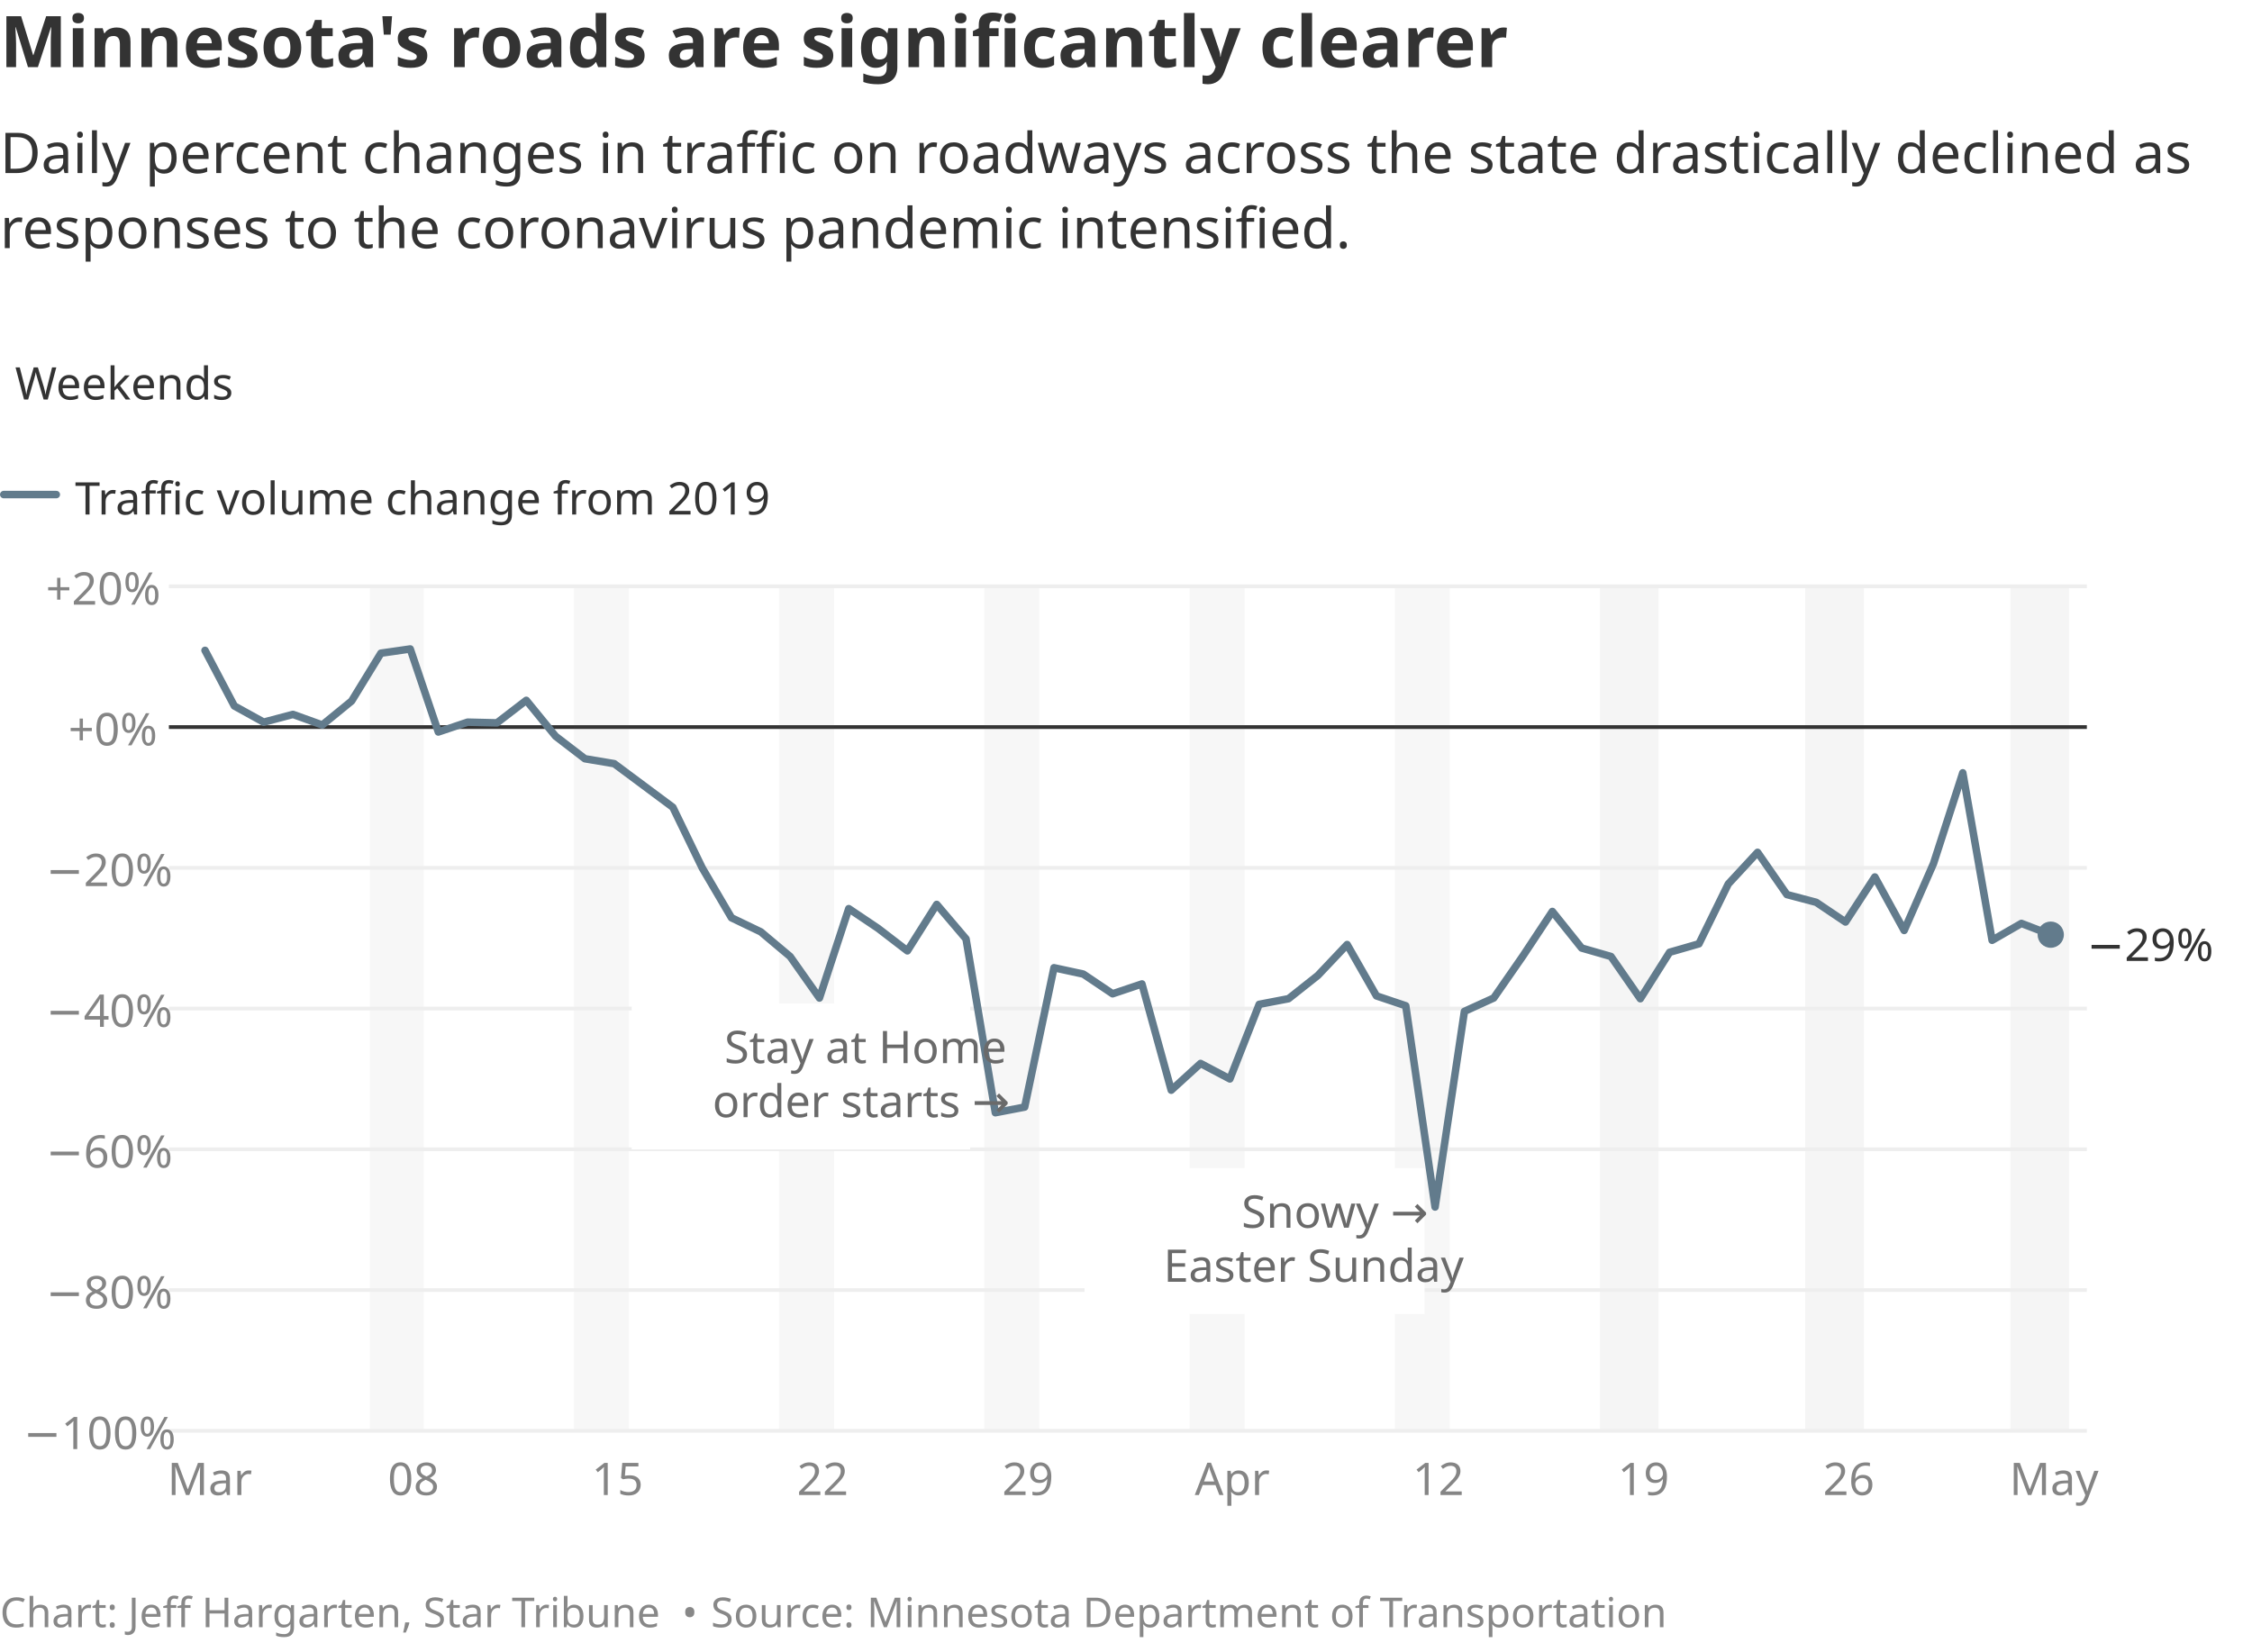
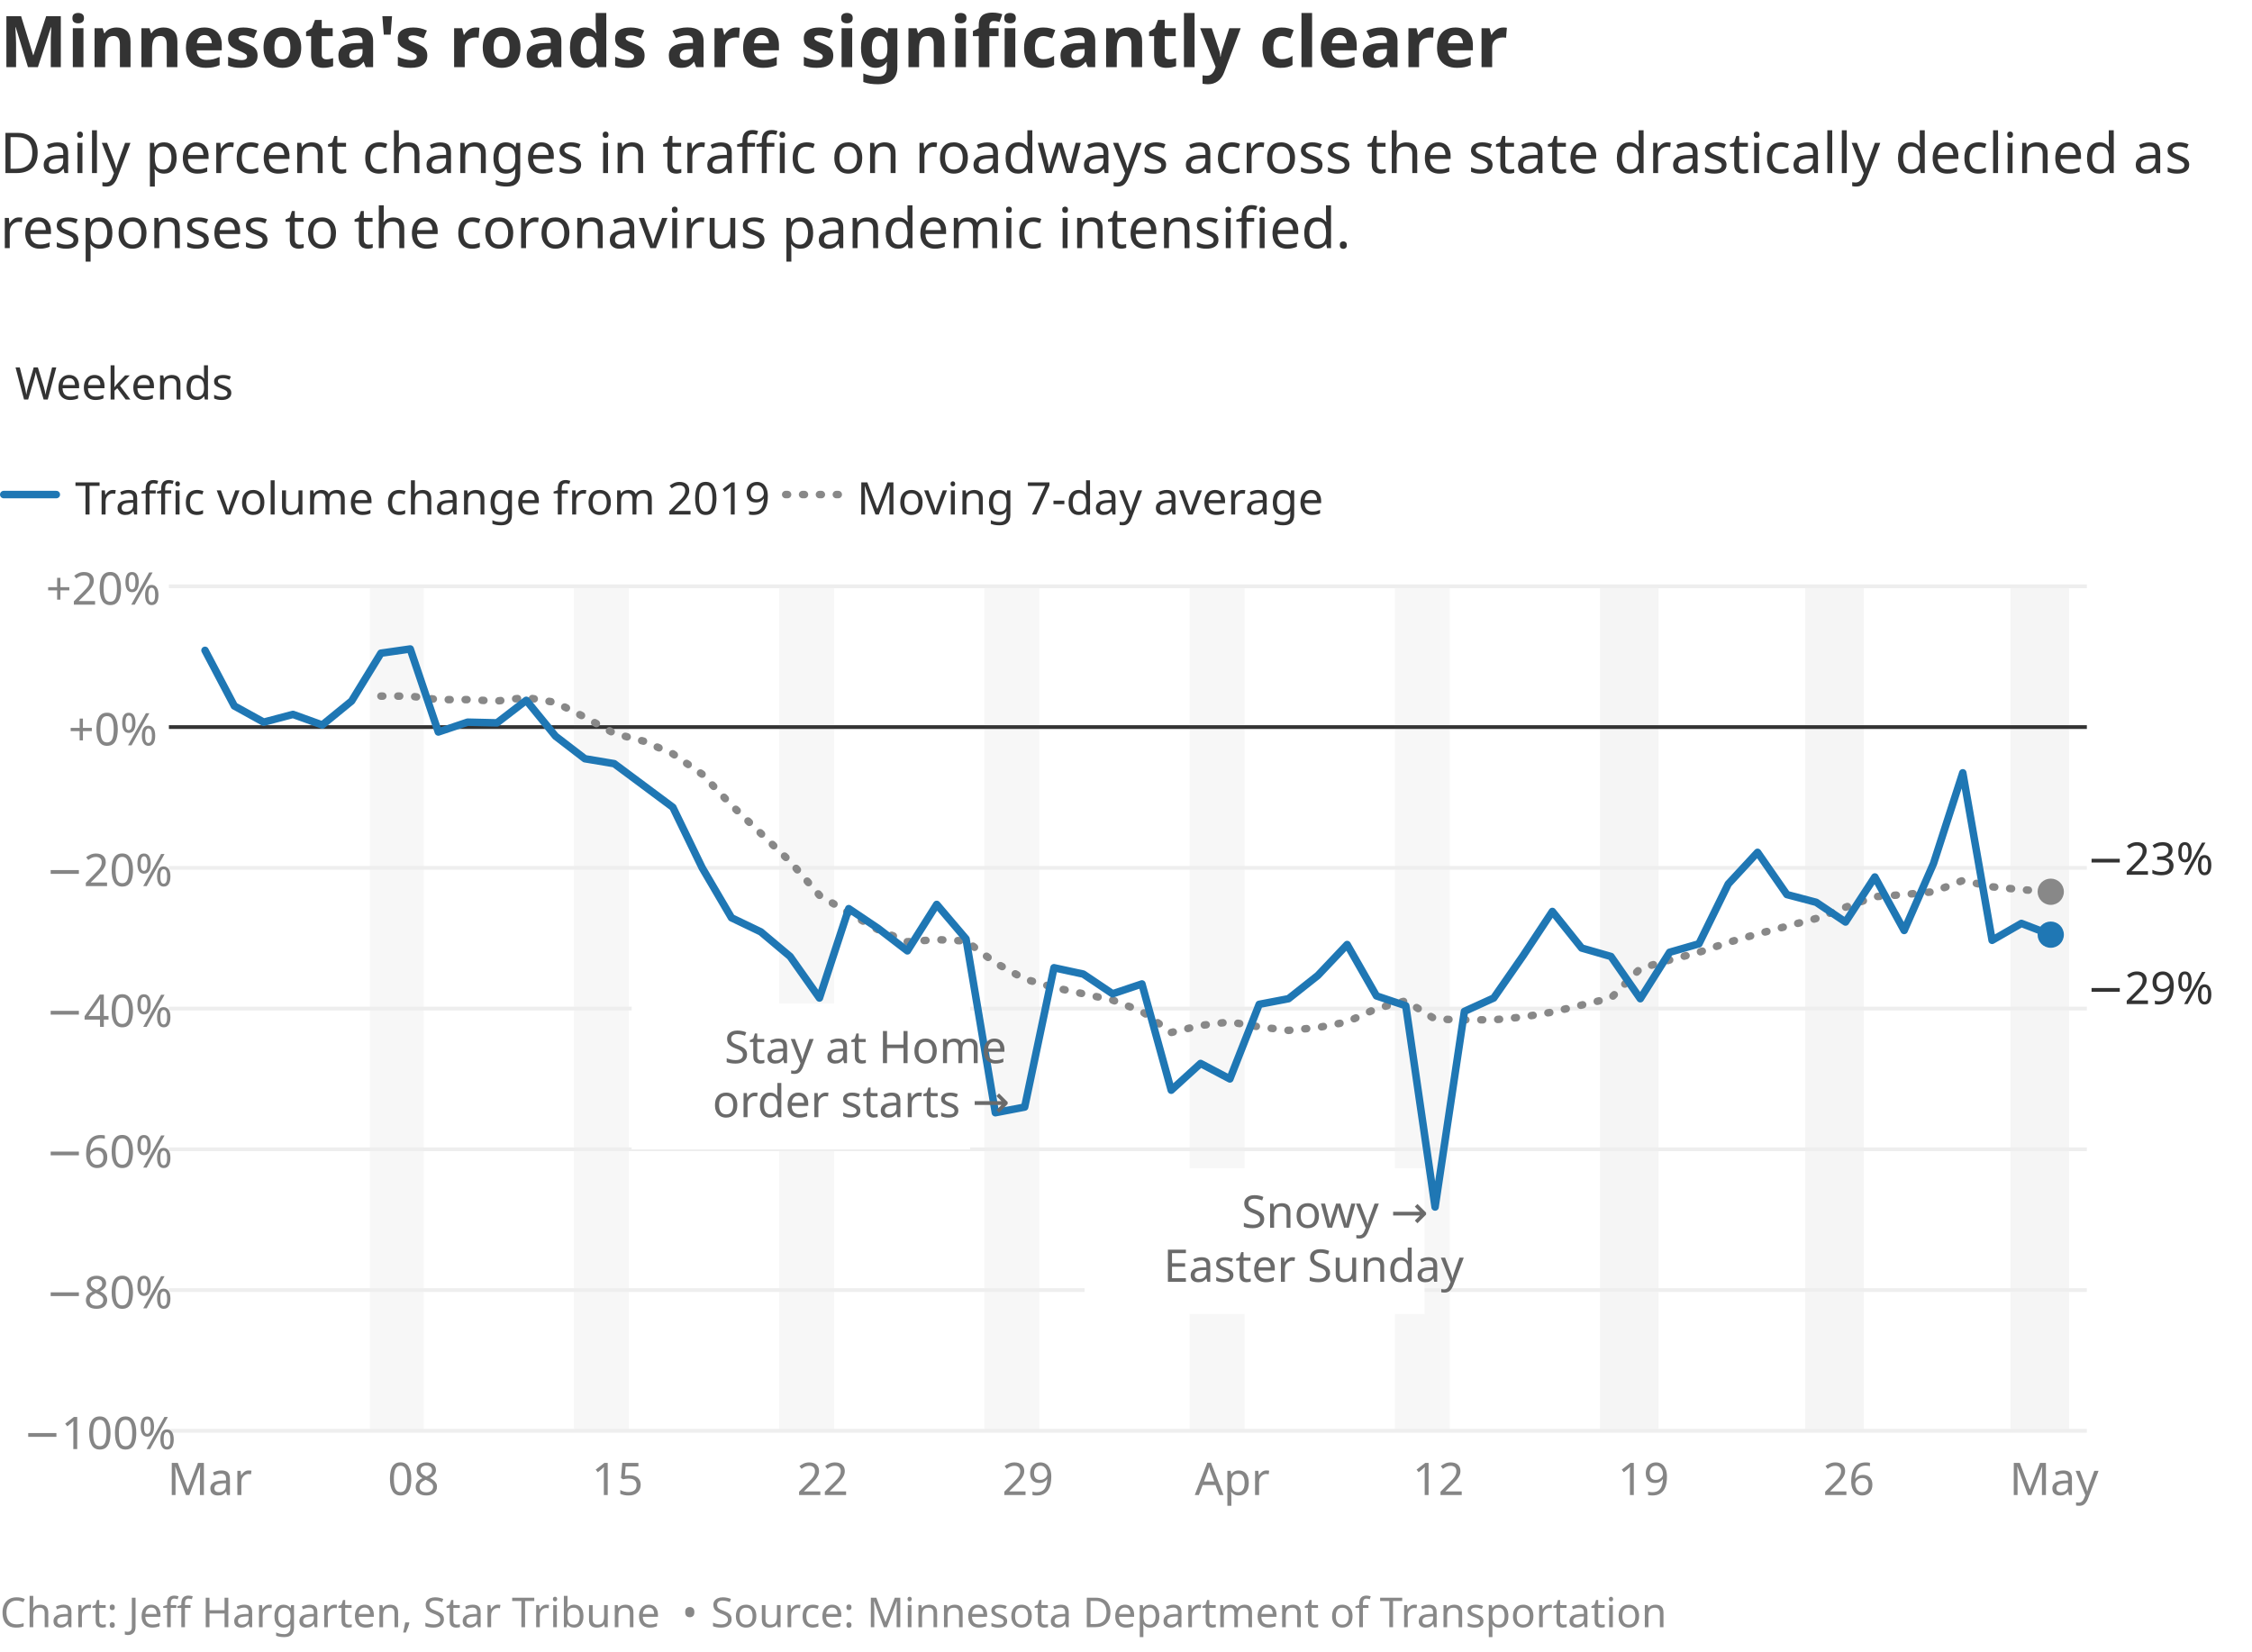
<svg xmlns="http://www.w3.org/2000/svg" id="exportSvg" width="600" height="440">
  <defs />
  <g>
    <g id="header-svg">
      <text transform="translate(0, -1.111111)" fill="rgb(51,51,51)" style="font-family: BentonSans; font-weight: 700; font-size: 19px;">
        <tspan x="0" dy="19">Minnesota's roads are significantly clearer</tspan>
      </text>
      <g id="text-svg">
        <text transform="translate(0, 31.11111)" fill="rgb(51,51,51)" style="font-family: BentonSans; font-weight: 400; font-size: 15px;">
          <tspan x="0" dy="15">Daily percent changes in traffic on roadways across the state drastically declined as </tspan>
        </text>
        <text transform="translate(0, 51.11111)" fill="rgb(51,51,51)" style="font-family: BentonSans; font-weight: 400; font-size: 15px;">
          <tspan x="0" dy="15">responses to the coronavirus pandemic intensified.</tspan>
        </text>
        <text transform="translate(4, 94.45139)" fill="rgb(51,51,51)" style="font-family: BentonSans; font-weight: 400; font-size: 12px;">
          <tspan x="0" dy="12">Weekends</tspan>
        </text>
      </g>
    </g>
    <g id="chart-svg">
      <g id="group-svg">
        <g id="x-svg ticks-svg">
          <g id="tick-svg">
            <text transform="translate(42.13898, 386.3316)" fill="rgb(133, 133, 133)" style="font-family: BentonSans; font-weight: 400; font-size: 12px;">
              <tspan x="2.469" dy="12">Mar</tspan>
            </text>
          </g>
          <g id="tick-svg">
            <text transform="translate(100.1581, 386.3316)" fill="rgb(133, 133, 133)" style="font-family: BentonSans; font-weight: 400; font-size: 12px;">
              <tspan x="3.141" dy="12">08</tspan>
            </text>
          </g>
          <g id="tick-svg">
            <text transform="translate(155.9925, 386.3316)" fill="rgb(133, 133, 133)" style="font-family: BentonSans; font-weight: 400; font-size: 12px;">
              <tspan x="1.656" dy="12">15</tspan>
            </text>
          </g>
          <g id="tick-svg">
            <text transform="translate(209.7148, 386.3316)" fill="rgb(133, 133, 133)" style="font-family: BentonSans; font-weight: 400; font-size: 12px;">
              <tspan x="2.609" dy="12">22</tspan>
            </text>
          </g>
          <g id="tick-svg">
            <text transform="translate(264.234, 386.3316)" fill="rgb(133, 133, 133)" style="font-family: BentonSans; font-weight: 400; font-size: 12px;">
              <tspan x="2.766" dy="12">29</tspan>
            </text>
          </g>
          <g id="tick-svg">
            <text transform="translate(316.0969, 386.3316)" fill="rgb(133, 133, 133)" style="font-family: BentonSans; font-weight: 400; font-size: 12px;">
              <tspan x="2.227" dy="12">Apr</tspan>
            </text>
          </g>
          <g id="tick-svg">
            <text transform="translate(374.6785, 386.3316)" fill="rgb(133, 133, 133)" style="font-family: BentonSans; font-weight: 400; font-size: 12px;">
              <tspan x="1.672" dy="12">12</tspan>
            </text>
          </g>
          <g id="tick-svg">
            <text transform="translate(429.1977, 386.3316)" fill="rgb(133, 133, 133)" style="font-family: BentonSans; font-weight: 400; font-size: 12px;">
              <tspan x="1.828" dy="12">19</tspan>
            </text>
          </g>
          <g id="tick-svg">
            <text transform="translate(482.9513, 386.3316)" fill="rgb(133, 133, 133)" style="font-family: BentonSans; font-weight: 400; font-size: 12px;">
              <tspan x="2.75" dy="12">26</tspan>
            </text>
          </g>
          <g id="tick-svg">
            <text transform="translate(533.158, 386.3316)" fill="rgb(133, 133, 133)" style="font-family: BentonSans; font-weight: 400; font-size: 12px;">
              <tspan x="2.219" dy="12">May</tspan>
            </text>
          </g>
        </g>
        <g id="x-svg axis-svg">
          <line x1="0" x2="511" y1="0" y2="0" transform="translate(0, 122.2222) translate(45,34) translate(0,37.5)" style="stroke: rgb(51, 51, 51); stroke-width: 1;" />
        </g>
        <g id="free-range-svg">
          <rect width="14.32" height="225" transform="translate(98.55897, 156.2222)" fill="rgb(87,87,87)" style="opacity: 0.05; fill: rgb(87, 87, 87);" />
          <rect width="14.645" height="225" transform="translate(152.9089, 156.2222)" fill="rgb(87,87,87)" style="opacity: 0.05; fill: rgb(87, 87, 87);" />
          <rect width="14.645" height="225" transform="translate(207.5843, 156.2222)" fill="rgb(87,87,87)" style="opacity: 0.05; fill: rgb(87, 87, 87);" />
          <rect width="14.645" height="225" transform="translate(262.2598, 156.2222)" fill="rgb(87,87,87)" style="opacity: 0.05; fill: rgb(87, 87, 87);" />
          <rect width="14.645" height="225" transform="translate(316.9352, 156.2222)" fill="rgb(87,87,87)" style="opacity: 0.05; fill: rgb(87, 87, 87);" />
          <rect width="14.645" height="225" transform="translate(371.6106, 156.2222)" fill="rgb(87,87,87)" style="opacity: 0.05; fill: rgb(87, 87, 87);" />
          <rect width="15.621" height="225" transform="translate(426.2861, 156.2222)" fill="rgb(51,51,51)" style="opacity: 0.05; fill: rgb(51, 51, 51);" />
          <rect width="15.621" height="225" transform="translate(480.9614, 156.2222)" fill="rgb(51,51,51)" style="opacity: 0.05; fill: rgb(51, 51, 51);" />
          <rect width="15.621" height="225" transform="translate(535.6369, 156.2222)" fill="rgb(51,51,51)" style="opacity: 0.05; fill: rgb(51, 51, 51);" />
        </g>
        <g id="y-grid-svg">
          <g id="tick-svg tick-major-svg">
            <line x1="0" x2="511" y1="0" y2="0" transform="translate(0, 122.2222) translate(45,34) translate(0,225)" style="stroke: rgb(238, 238, 238); stroke-width: 1;" />
            <text transform="translate(-2.390621, 374.0972)" fill="rgb(133, 133, 133)" style="font-family: BentonSans; font-weight: 400; font-size: 12px;">
              <tspan x="8.641" dy="12">−100%</tspan>
            </text>
          </g>
          <g id="tick-svg tick-major-svg">
            <line x1="0" x2="511" y1="0" y2="0" transform="translate(0, 122.2222) translate(45,34) translate(0,187.5)" style="stroke: rgb(238, 238, 238); stroke-width: 1;" />
            <text transform="translate(3.125004, 336.5972)" fill="rgb(133, 133, 133)" style="font-family: BentonSans; font-weight: 400; font-size: 12px;">
              <tspan x="9.109" dy="12">−80%</tspan>
            </text>
          </g>
          <g id="tick-svg tick-major-svg">
            <line x1="0" x2="511" y1="0" y2="0" transform="translate(0, 122.2222) translate(45,34) translate(0,150)" style="stroke: rgb(238, 238, 238); stroke-width: 1;" />
            <text transform="translate(3.046879, 299.0972)" fill="rgb(133, 133, 133)" style="font-family: BentonSans; font-weight: 400; font-size: 12px;">
              <tspan x="9.188" dy="12">−60%</tspan>
            </text>
          </g>
          <g id="tick-svg tick-major-svg">
            <line x1="0" x2="511" y1="0" y2="0" transform="translate(0, 122.2222) translate(45,34) translate(0,112.5)" style="stroke: rgb(238, 238, 238); stroke-width: 1;" />
            <text transform="translate(3.046879, 261.5972)" fill="rgb(133, 133, 133)" style="font-family: BentonSans; font-weight: 400; font-size: 12px;">
              <tspan x="9.188" dy="12">−40%</tspan>
            </text>
          </g>
          <g id="tick-svg tick-major-svg">
            <line x1="0" x2="511" y1="0" y2="0" transform="translate(0, 122.2222) translate(45,34) translate(0,75)" style="stroke: rgb(238, 238, 238); stroke-width: 1;" />
            <text transform="translate(3.500004, 224.0972)" fill="rgb(133, 133, 133)" style="font-family: BentonSans; font-weight: 400; font-size: 12px;">
              <tspan x="8.734" dy="12">−20%</tspan>
            </text>
          </g>
          <g id="tick-svg tick-major-svg">
            <text transform="translate(10.48438, 186.5972)" fill="rgb(133, 133, 133)" style="font-family: BentonSans; font-weight: 400; font-size: 12px;">
              <tspan x="7.75" dy="12">+0%</tspan>
            </text>
          </g>
          <g id="tick-svg tick-major-svg">
            <line x1="0" x2="511" y1="0" y2="0" transform="translate(0, 122.2222) translate(45,34) translate(0,0)" style="stroke: rgb(238, 238, 238); stroke-width: 1;" />
            <text transform="translate(3.500004, 149.0972)" fill="rgb(133, 133, 133)" style="font-family: BentonSans; font-weight: 400; font-size: 12px;">
              <tspan x="8.734" dy="12">+20%</tspan>
            </text>
          </g>
        </g>
-         <path d="M9.623,17.062L17.434,31.875L25.245,36.188L33.056,34.125L40.866,36.938L48.677,30.562L56.488,17.812L64.299,16.688L71.784,38.812L79.595,36.188L87.406,36.375L95.216,30.375L103.027,39.938L110.838,45.938L118.649,47.25L126.46,53.062L134.27,58.875L142.081,75L149.892,88.312L157.703,92.062L165.513,98.625L173.324,109.688L181.135,85.875L188.946,91.125L196.756,97.125L204.567,84.75L212.378,93.938L220.189,140.25L228,138.75L235.81,101.625L243.621,103.312L251.432,108.563L259.243,105.938L267.053,134.25L274.864,127.125L282.675,131.25L290.486,111.375L298.297,109.875L306.107,103.688L313.918,95.438L321.729,109.125L329.54,111.75L337.35,165.375L345.161,113.25L352.972,109.688L360.783,98.438L368.593,86.625L376.404,96.375L384.215,98.625L392.026,109.875L399.837,97.5L407.647,95.25L415.458,79.312L423.269,70.875L431.08,82.125L438.89,84.188L446.701,89.438L454.512,77.438L462.323,91.688L470.134,73.875L477.944,49.688L485.755,94.312L493.566,89.812L501.377,92.812" stroke="rgb(98,123,140)" id="mn_volume" transform="translate(0, 122.2222) translate(45,34)" style="stroke-width: 2; stroke-linejoin: round; stroke-linecap: round; fill: none; mix-blend-mode: normal;" />
-         <path d="M -1,0 a 1,1 0 1,0 2,0 a 1,1 0 1,0 -2,0 Z" stroke="null" id="mn_volume" transform="translate(0, 122.2222) translate(45,34) translate(501.3766,92.8125) scale(3.5)" style="fill: rgb(98, 123, 140); mix-blend-mode: normal;" />
+         <g id="lines-svg">
+           <path d="M56.488,29.25L64.299,29.25L71.784,30.188L79.595,30.188L87.406,30.562L95.216,29.625L103.027,30.938L110.838,34.875L118.649,39.188L126.46,41.25L134.27,44.625L142.081,50.062L149.892,58.312L157.703,65.812L165.513,73.312L173.324,82.312L181.135,87L188.946,91.5L196.756,94.688L204.567,94.125L212.378,94.5L220.189,100.312L228,104.625L235.81,106.875L243.621,108.563L251.432,110.25L259.243,113.25L267.053,118.875L274.864,117L282.675,116.062L290.486,117.375L298.297,118.312L306.107,117.562L313.918,116.062L321.729,112.5L329.54,110.438L337.35,115.312L345.161,115.5L352.972,115.5L360.783,114.75L368.593,113.438L376.404,111.562L384.215,109.688L392.026,101.812L399.837,99.562L407.647,97.5L415.458,94.875L423.269,92.625L431.08,90.562L438.89,88.5L446.701,85.5L454.512,82.688L462.323,82.125L470.134,81.375L477.944,78.375L485.755,80.062L493.566,80.812L501.377,81.375" stroke="rgb(136,136,136)" id="moving_average" transform="translate(0, 122.2222) translate(45,34)" style="stroke-width: 2; stroke-dasharray: 0.5, 4; stroke-linejoin: round; stroke-linecap: round; fill: none; mix-blend-mode: normal;" />
+           <path d="M9.623,17.062L17.434,31.875L25.245,36.188L33.056,34.125L40.866,36.938L48.677,30.562L56.488,17.812L64.299,16.688L71.784,38.812L79.595,36.188L87.406,36.375L95.216,30.375L103.027,39.938L110.838,45.938L118.649,47.25L126.46,53.062L134.27,58.875L142.081,75L149.892,88.312L157.703,92.062L165.513,98.625L173.324,109.688L181.135,85.875L188.946,91.125L196.756,97.125L204.567,84.75L212.378,93.938L220.189,140.25L228,138.75L235.81,101.625L243.621,103.312L251.432,108.563L259.243,105.938L267.053,134.25L274.864,127.125L282.675,131.25L290.486,111.375L298.297,109.875L306.107,103.688L313.918,95.438L321.729,109.125L329.54,111.75L337.35,165.375L345.161,113.25L352.972,109.688L360.783,98.438L368.593,86.625L376.404,96.375L384.215,98.625L392.026,109.875L399.837,97.5L407.647,95.25L415.458,79.312L423.269,70.875L431.08,82.125L438.89,84.188L446.701,89.438L454.512,77.438L462.323,91.688L470.134,73.875L477.944,49.688L485.755,94.312L493.566,89.812L501.377,92.812" stroke="rgb(31,119,180)" id="mn_volume" transform="translate(0, 122.2222) translate(45,34)" style="stroke-width: 2; stroke-linejoin: round; stroke-linecap: round; fill: none; mix-blend-mode: normal;" />
+         </g>
+         <g id="line-symbols-svg">
+           <path d="M -1,0 a 1,1 0 1,0 2,0 a 1,1 0 1,0 -2,0 Z" stroke="null" id="moving_average" transform="translate(0, 122.2222) translate(45,34) translate(501.3766,81.375) scale(3.5)" style="fill: rgb(136, 136, 136); mix-blend-mode: normal;" />
+           <path d="M -1,0 a 1,1 0 1,0 2,0 a 1,1 0 1,0 -2,0 Z" stroke="null" id="mn_volume" transform="translate(0, 122.2222) translate(45,34) translate(501.3766,92.8125) scale(3.5)" style="fill: rgb(31, 119, 180); mix-blend-mode: normal;" />
+         </g>
        <g id="free-texts-svg">
          <g id="bg-svg">
            <rect width="90.172" height="38.859" transform="translate(168.3008, 267.3879)" fill="rgb(255,255,255)" style="fill: rgb(255, 255, 255);" />
            <rect width="90.578" height="38.859" transform="translate(288.9615, 311.2472)" fill="rgb(255,255,255)" style="fill: rgb(255, 255, 255);" />
          </g>
          <text transform="translate(170.3008, 271.2629)" fill="rgb(106, 106, 106)" style="font-family: BentonSans; font-weight: 400; font-size: 12px;">
            <tspan x="22.703" dy="12">Stay at Home</tspan>
            <tspan x="19.531" dy="14.4">order starts →</tspan>
          </text>
          <text transform="translate(290.9615, 315.1222)" fill="rgb(106, 106, 106)" style="font-family: BentonSans; font-weight: 400; font-size: 12px;">
            <tspan x="39.828" dy="12">Snowy →</tspan>
            <tspan x="19.047" dy="14.4">Easter Sunday</tspan>
          </text>
        </g>
      </g>
      <g id="d3l-key-svg legend-key-svg" clip-path="url(#rect-mask-d3l-key-legend-key-0)">
        <clipPath id="rect-mask-d3l-key-legend-key-0">
          <rect x="0" y="121.771" width="15.99" height="20" />
        </clipPath>
-         <path d="M1,10 L15,10" stroke="rgb(98,123,140)" id="mn_volume" transform="translate(0, 121.7708)" style="stroke-width: 2; stroke-linejoin: round; stroke-linecap: round; fill: none; mix-blend-mode: normal;" />
+         <path d="M1,10 L15,10" stroke="rgb(31,119,180)" id="mn_volume" transform="translate(0, 121.7708)" style="stroke-width: 2; stroke-linejoin: round; stroke-linecap: round; fill: none; mix-blend-mode: normal;" />
      </g>
      <text transform="translate(19.98264, 125.0868)" fill="rgb(51,51,51)" id="mn_volume" style="font-family: BentonSans; font-weight: 400; font-size: 12px;">
        <tspan x="0" dy="12">Traffic volume change from 2019</tspan>
      </text>
-       <text transform="translate(555.9896, 244.0278)" fill="rgb(51,51,51)" id="mn_volume" style="font-family: BentonSans; font-weight: 400; font-size: 12px;">
+       <g id="d3l-key-svg legend-key-svg" clip-path="url(#rect-mask-d3l-key-legend-key-1)">
+         <clipPath id="rect-mask-d3l-key-legend-key-1">
+           <rect x="208.333" y="121.771" width="15.99" height="20" />
+         </clipPath>
+         <path d="M1,10 L15,10" stroke="rgb(136,136,136)" id="moving_average" transform="translate(208.3333, 121.7708)" style="stroke-width: 2; stroke-dasharray: 0.5, 4; stroke-linejoin: round; stroke-linecap: round; fill: none; mix-blend-mode: normal;" />
+       </g>
+       <text transform="translate(228.316, 125.0868)" fill="rgb(51,51,51)" id="moving_average" style="font-family: BentonSans; font-weight: 400; font-size: 12px;">
+         <tspan x="0" dy="12">Moving 7-day average</tspan>
+       </text>
+       <text transform="translate(555.9896, 221.0764)" fill="rgb(51,51,51)" id="moving_average" style="font-family: BentonSans; font-weight: 400; font-size: 12px;">
+         <tspan x="0" dy="12">−23%</tspan>
+       </text>
+       <text transform="translate(555.9896, 255.5208)" fill="rgb(51,51,51)" id="mn_volume" style="font-family: BentonSans; font-weight: 400; font-size: 12px;">
        <tspan x="0" dy="12">−29%</tspan>
      </text>
    </g>
    <g id="above-footer-svg" />
    <g id="footer-svg">
      <g id="footer-inner-svg">
        <g id="footer-main-svg">
          <g id="text-svg">
            <text transform="translate(0, 422.5521)" fill="rgb(136,136,136)" style="font-family: BentonSans; font-weight: 400; font-size: 11px;">
              <tspan x="0" dy="11">Chart:</tspan>
            </text>
            <text transform="translate(34.11459, 422.5521)" fill="rgb(136,136,136)" style="font-family: BentonSans; font-weight: 400; font-size: 11px;">
              <tspan x="0" dy="11">Jeff Hargarten, Star Tribune</tspan>
            </text>
          </g>
          <text transform="translate(181.7188, 422.5521)" fill="rgb(136,136,136)" style="font-family: BentonSans; font-weight: 400; font-size: 11px;">
            <tspan x="0" dy="11">•</tspan>
          </text>
          <g id="text-svg">
            <text transform="translate(189.4097, 422.5521)" fill="rgb(136,136,136)" style="font-family: BentonSans; font-weight: 400; font-size: 11px;">
              <tspan x="0" dy="11">Source:</tspan>
            </text>
            <text transform="translate(230.9549, 422.5521)" fill="rgb(136,136,136)" style="font-family: BentonSans; font-weight: 400; font-size: 11px;">
              <tspan x="0" dy="11">Minnesota Department of Transportation</tspan>
            </text>
          </g>
        </g>
      </g>
    </g>
    <g id="below-footer-svg" />
    <g id="afterBody-svg" />
  </g>
</svg>
